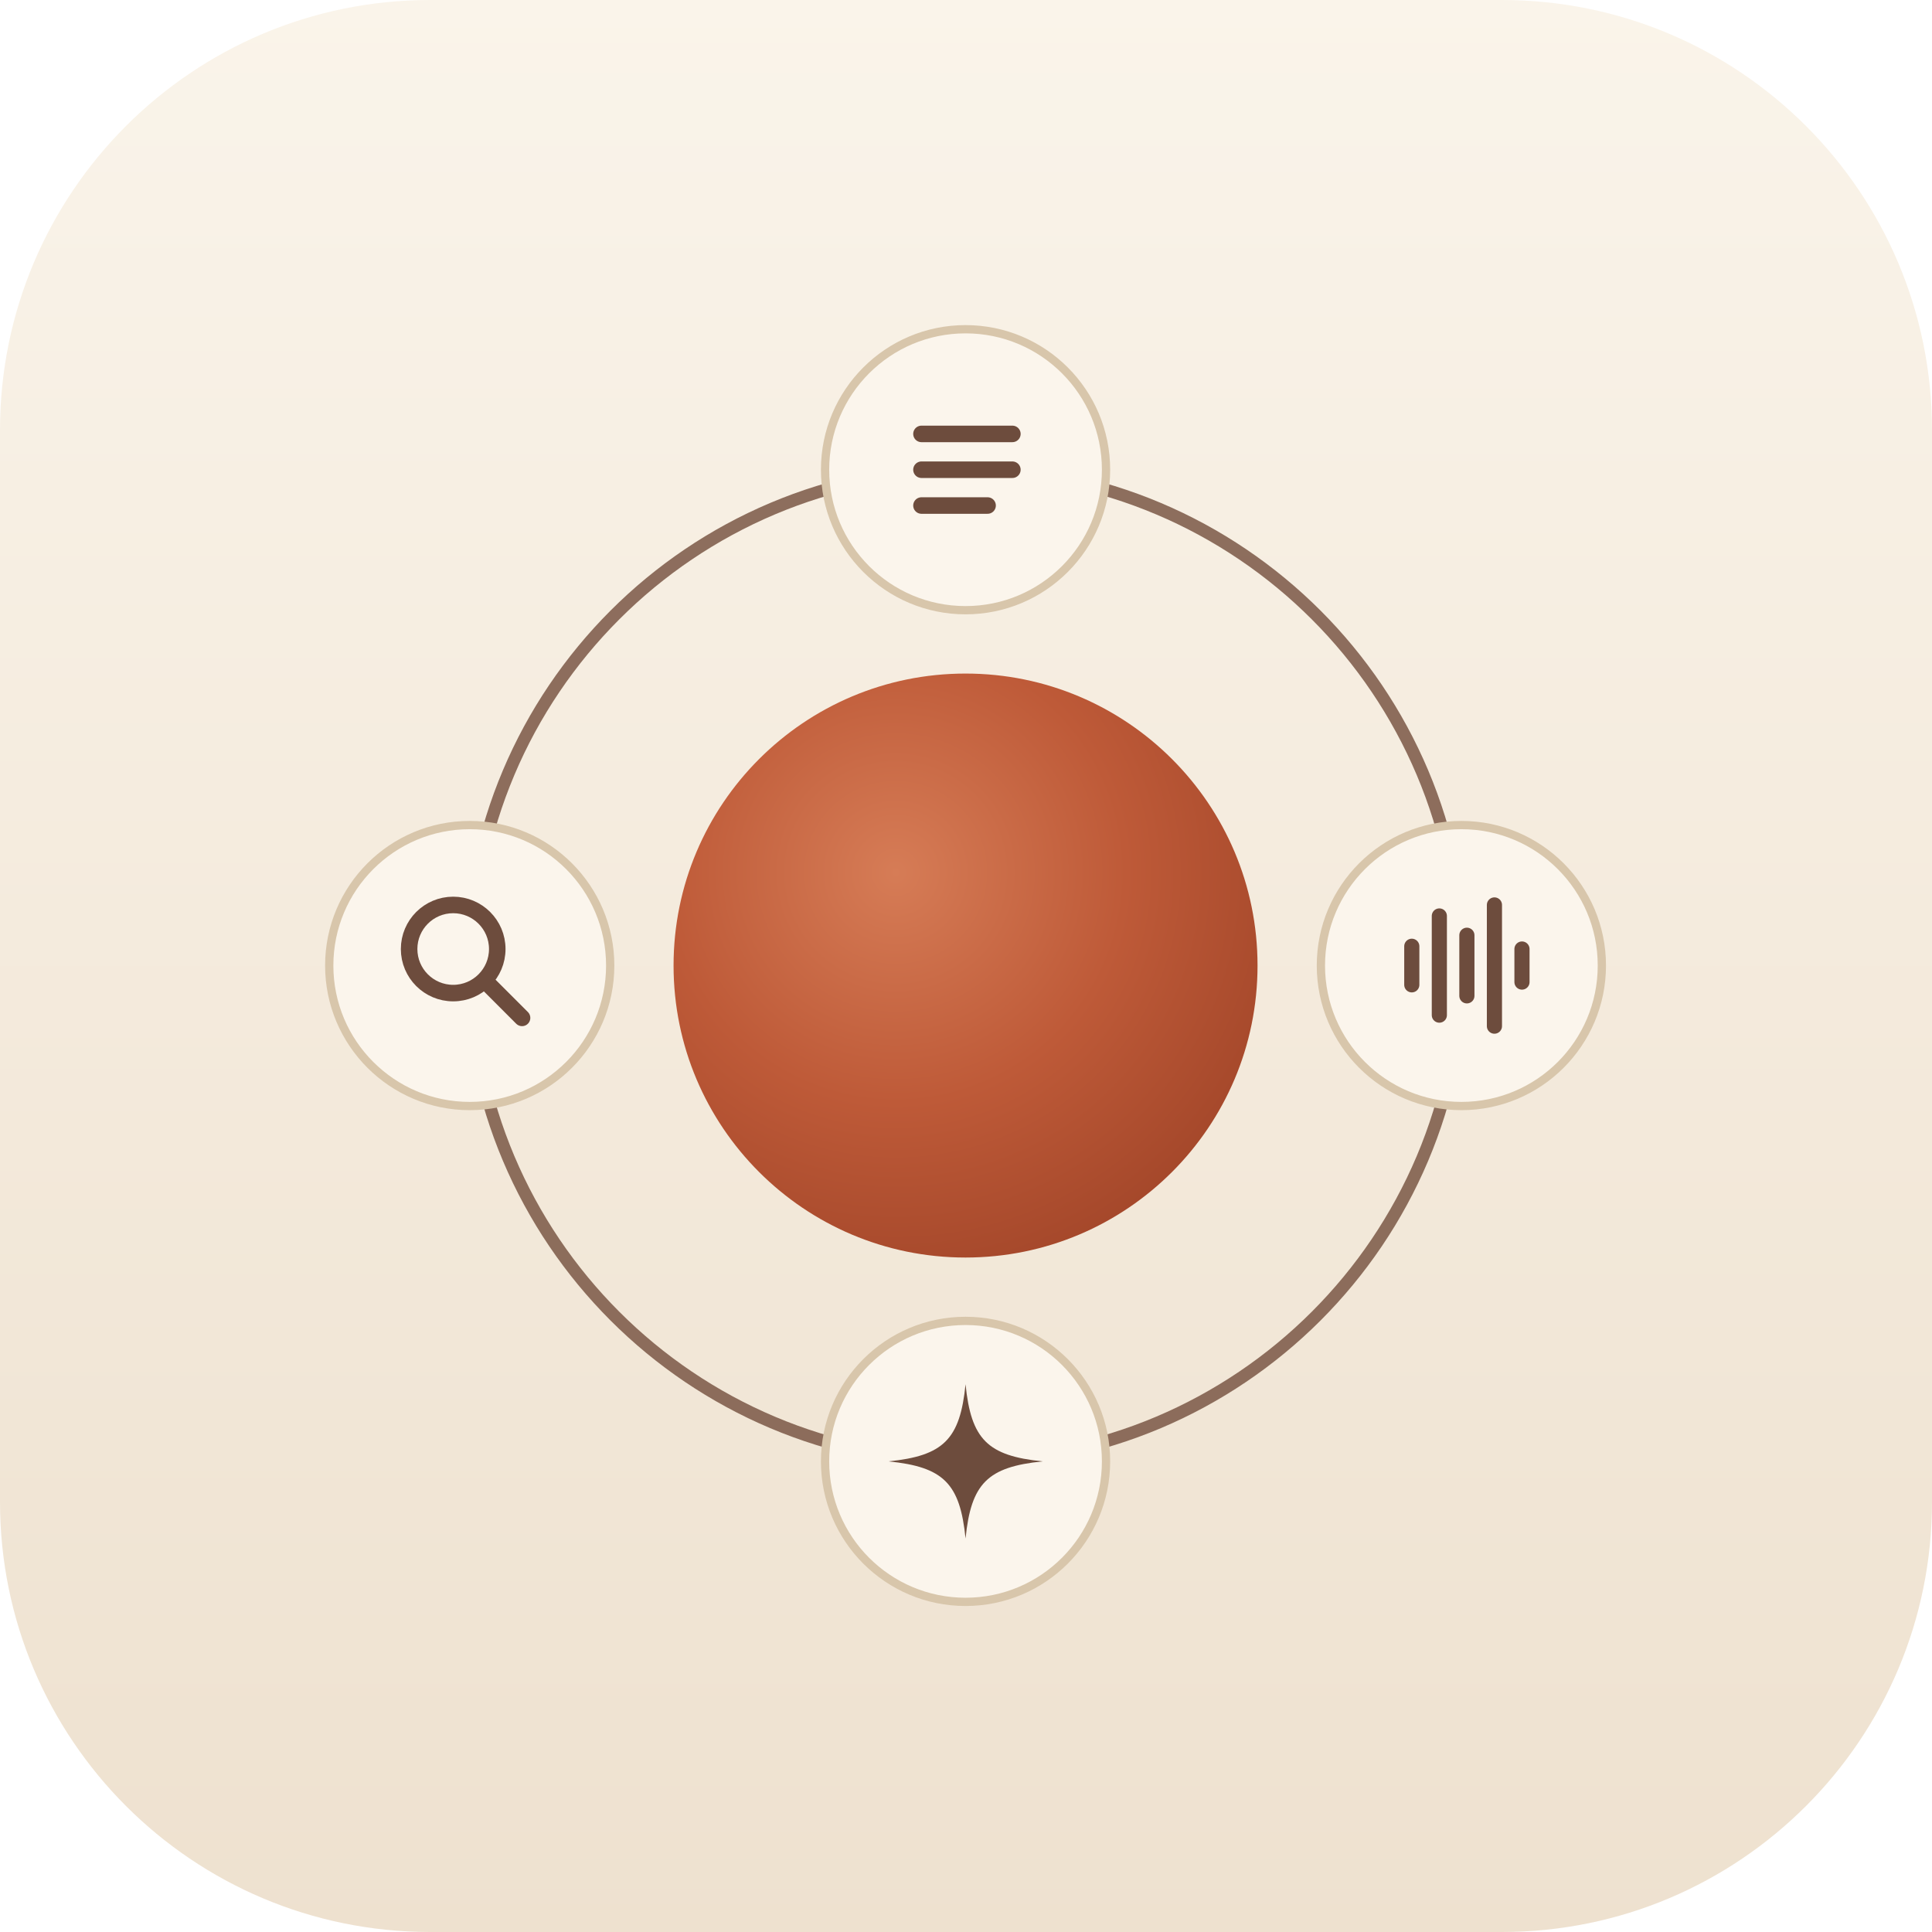
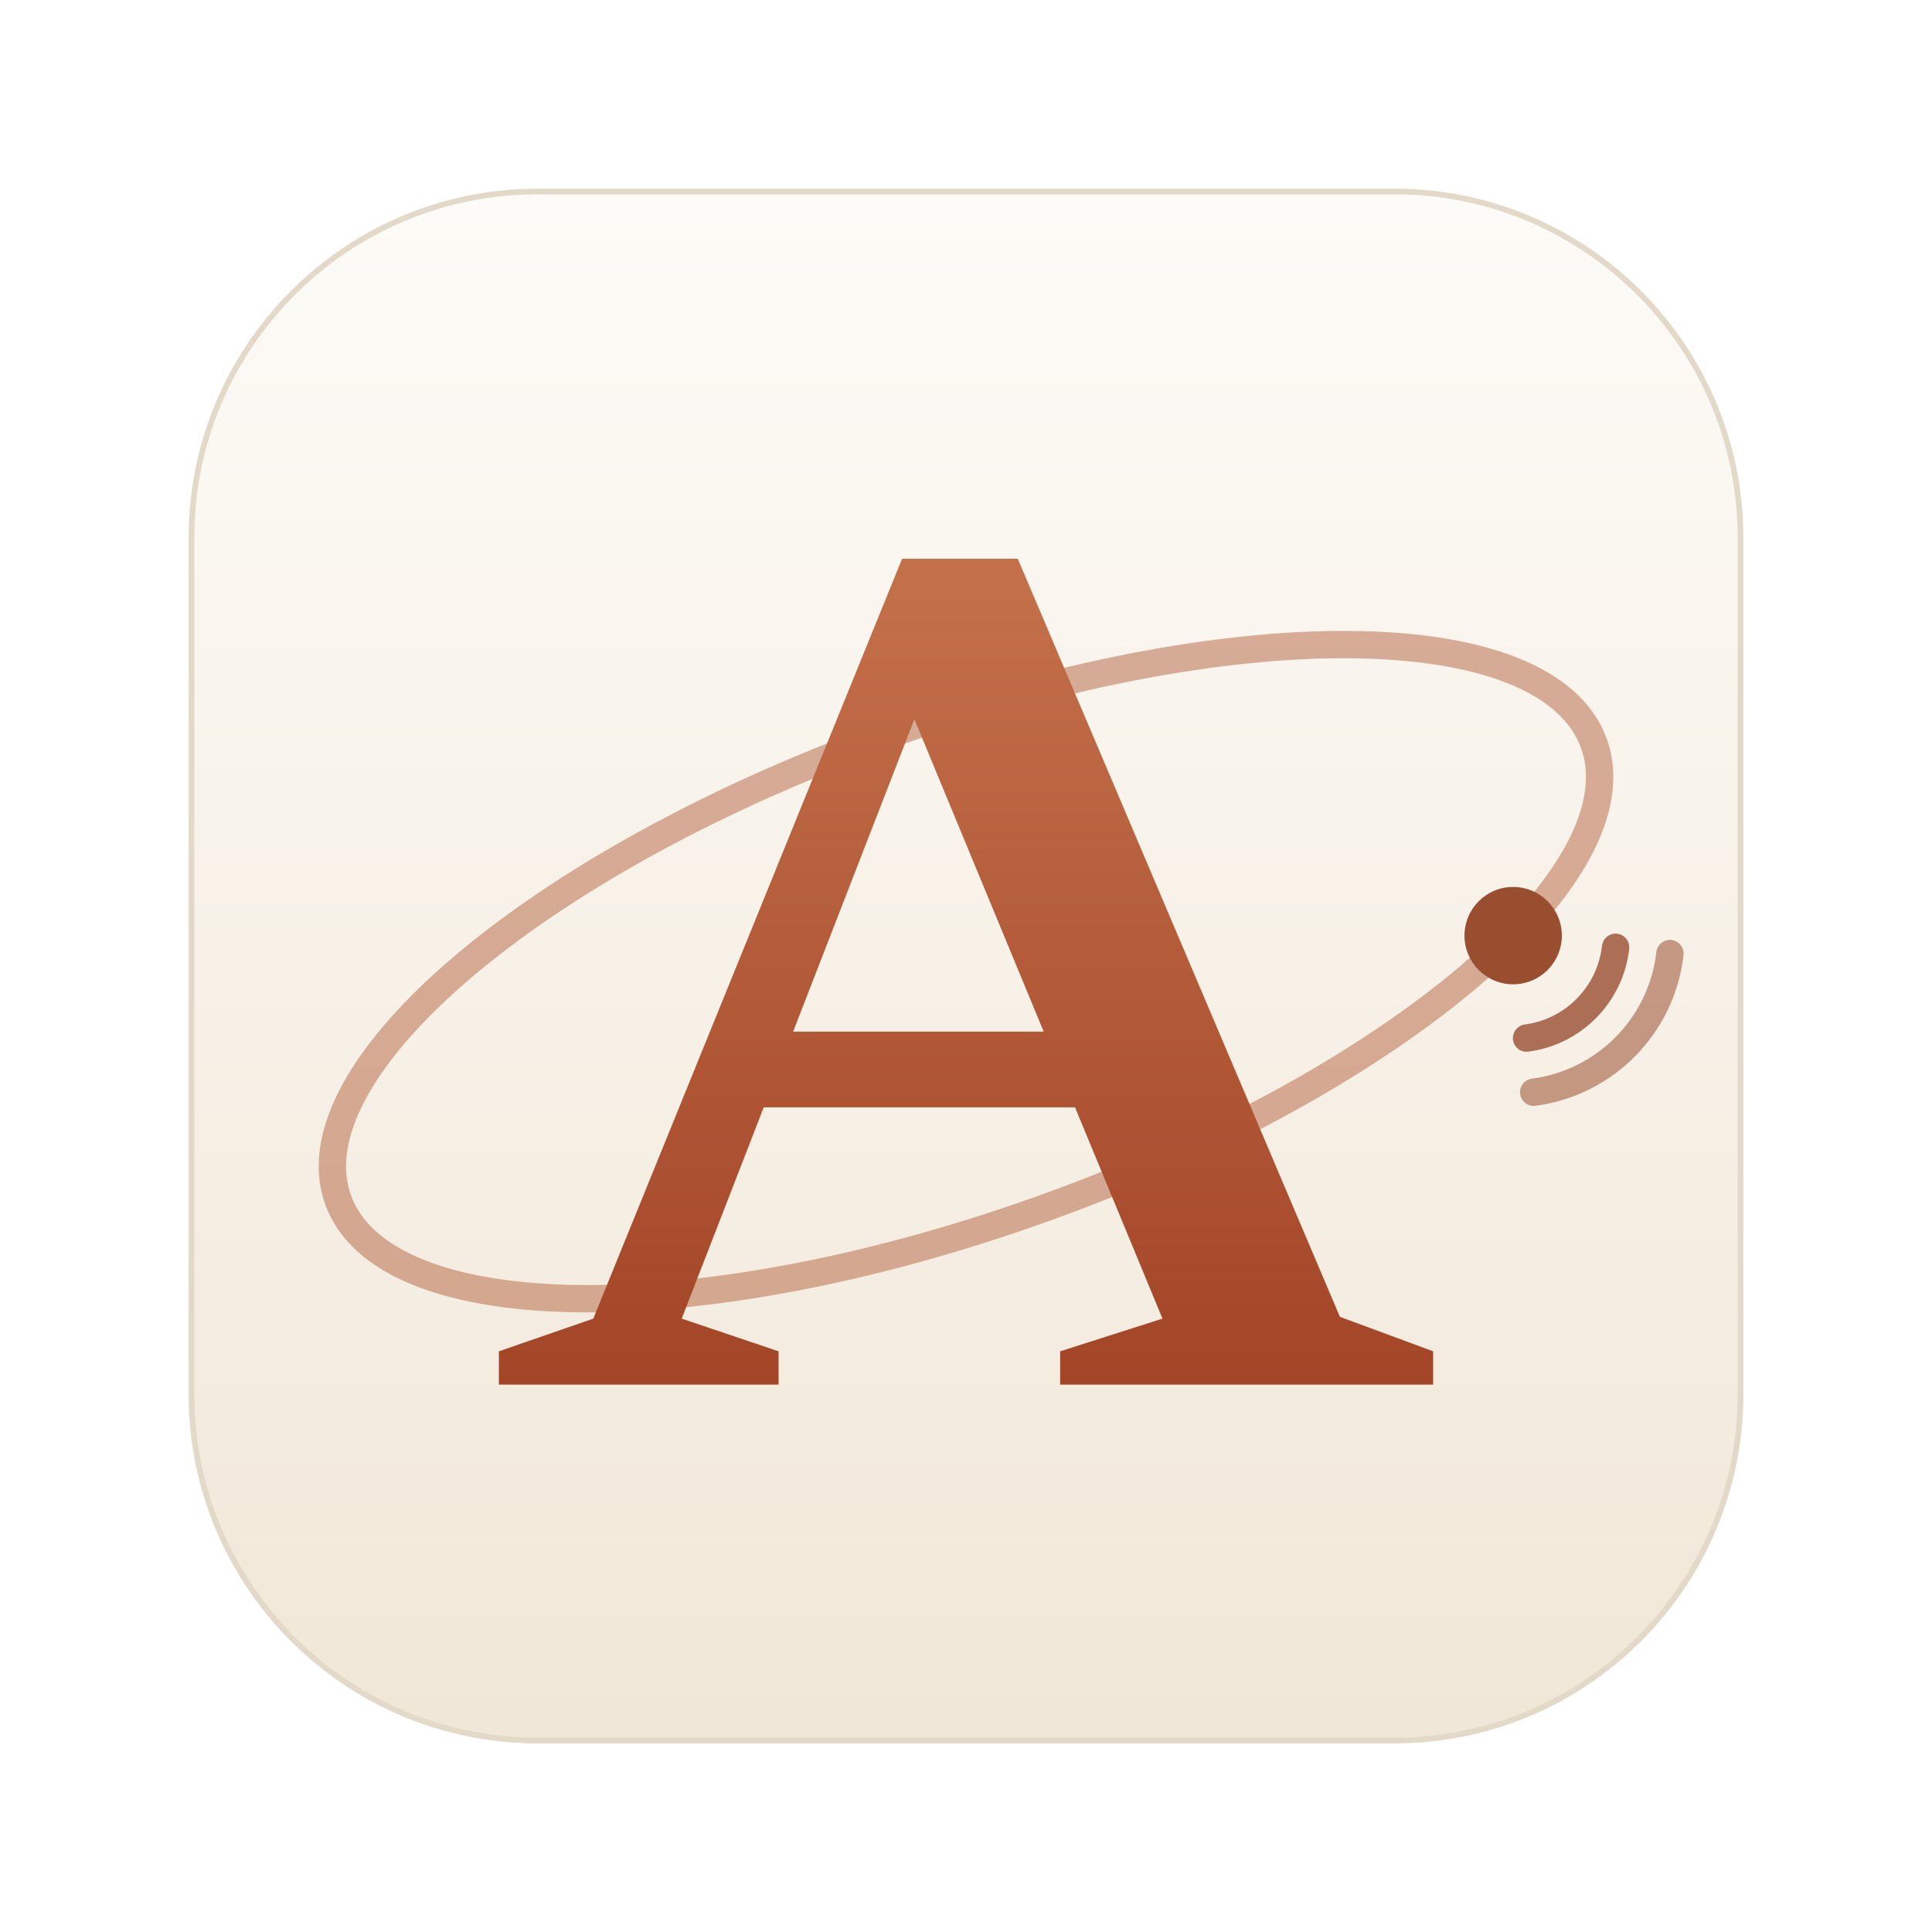
- <svg xmlns="http://www.w3.org/2000/svg" width="1024" height="1024" viewBox="0 0 1024 1024">
+ <svg xmlns="http://www.w3.org/2000/svg" viewBox="0 0 1024 1024">
  <defs>
    <linearGradient id="bg" x1="0" y1="0" x2="0" y2="1">
-       <stop offset="0" stop-color="#faf4ea" />
-       <stop offset="1" stop-color="#eee1cf" />
+       <stop offset="0%" stop-color="#FDFBF7" />
+       <stop offset="100%" stop-color="#F1E7D8" />
    </linearGradient>
-     <radialGradient id="planet" cx="38%" cy="34%" r="72%">
-       <stop offset="0" stop-color="#d67c56" />
-       <stop offset="0.55" stop-color="#be5a38" />
-       <stop offset="1" stop-color="#a4472a" />
-     </radialGradient>
+     <linearGradient id="af" x1="0" y1="0" x2="0" y2="1">
+       <stop offset="0%" stop-color="#C4714B" />
+       <stop offset="100%" stop-color="#A34527" />
+     </linearGradient>
  </defs>
-   <rect width="1024" height="1024" rx="228" fill="url(#bg)" />
-   <g transform="translate(138 138) scale(1.46)">
-     <circle cx="256" cy="256" r="180" fill="none" stroke="#7a5745" stroke-width="4.5" opacity="0.85" />
-     <circle cx="256" cy="256" r="106" fill="url(#planet)" />
-     <g fill="#fbf5ec" stroke="#d8c6ab" stroke-width="3">
-       <circle cx="256" cy="76" r="51" />
-       <circle cx="436" cy="256" r="51" />
-       <circle cx="256" cy="436" r="51" />
-       <circle cx="76" cy="256" r="51" />
-     </g>
-     <g stroke="#6d4c3d" stroke-width="6" stroke-linecap="round">
-       <line x1="240" y1="63" x2="273" y2="63" />
-       <line x1="240" y1="76" x2="273" y2="76" />
-       <line x1="240" y1="89" x2="264" y2="89" />
-     </g>
-     <g stroke="#6d4c3d" stroke-width="5.5" stroke-linecap="round">
-       <line x1="418" y1="249" x2="418" y2="263" />
-       <line x1="428" y1="238" x2="428" y2="274" />
-       <line x1="438" y1="245" x2="438" y2="267" />
-       <line x1="448" y1="234" x2="448" y2="278" />
-       <line x1="458" y1="250" x2="458" y2="262" />
-     </g>
-     <path d="M256 408c2 20 8 26 28 28-20 2-26 8-28 28-2-20-8-26-28-28 20-2 26-8 28-28Z" fill="#6d4c3d" />
-     <g stroke="#6d4c3d" stroke-width="6" stroke-linecap="round" fill="none">
-       <circle cx="70" cy="250" r="16" />
-       <line x1="82" y1="262" x2="95" y2="275" />
-     </g>
-   </g>
+   <rect x="100" y="100" width="824" height="824" rx="185" fill="url(#bg)" />
+   <rect x="101.5" y="101.5" width="821" height="821" rx="183.5" fill="none" stroke="#E3D9C8" stroke-width="3" />
+   <ellipse cx="512" cy="515" rx="354.1" ry="132.0" transform="rotate(-20 512 515)" fill="none" stroke="#B5623F" stroke-opacity="0.5" stroke-width="14.5" />
+   <path d="M522-229L180.500-229L180.500-291.500L522-291.500L522-229M421.500-682L687.500-56L764.500-27.500L764.500 0L456.500 0L456.500-27.500L541-54.500L323.500-580L348-580L144-54.500L224-27.500L224 0L-7 0L-7-27.500L71-54.500L326-682" transform="translate(268.89,733.88) scale(0.64186)" fill="url(#af)" />
+   <circle cx="802.0" cy="495.9" r="25.8" fill="#9A4E30" />
+   <path d="M856.3 502.1 A54.7 54.7 0 0 1 809.1 550.2" stroke="#9A4E30" stroke-opacity="0.8" stroke-width="14.5" stroke-linecap="round" fill="none" />
+   <path d="M885.1 505.4 A83.7 83.7 0 0 1 812.9 578.9" stroke="#9A4E30" stroke-opacity="0.55" stroke-width="14.5" stroke-linecap="round" fill="none" />
</svg>
